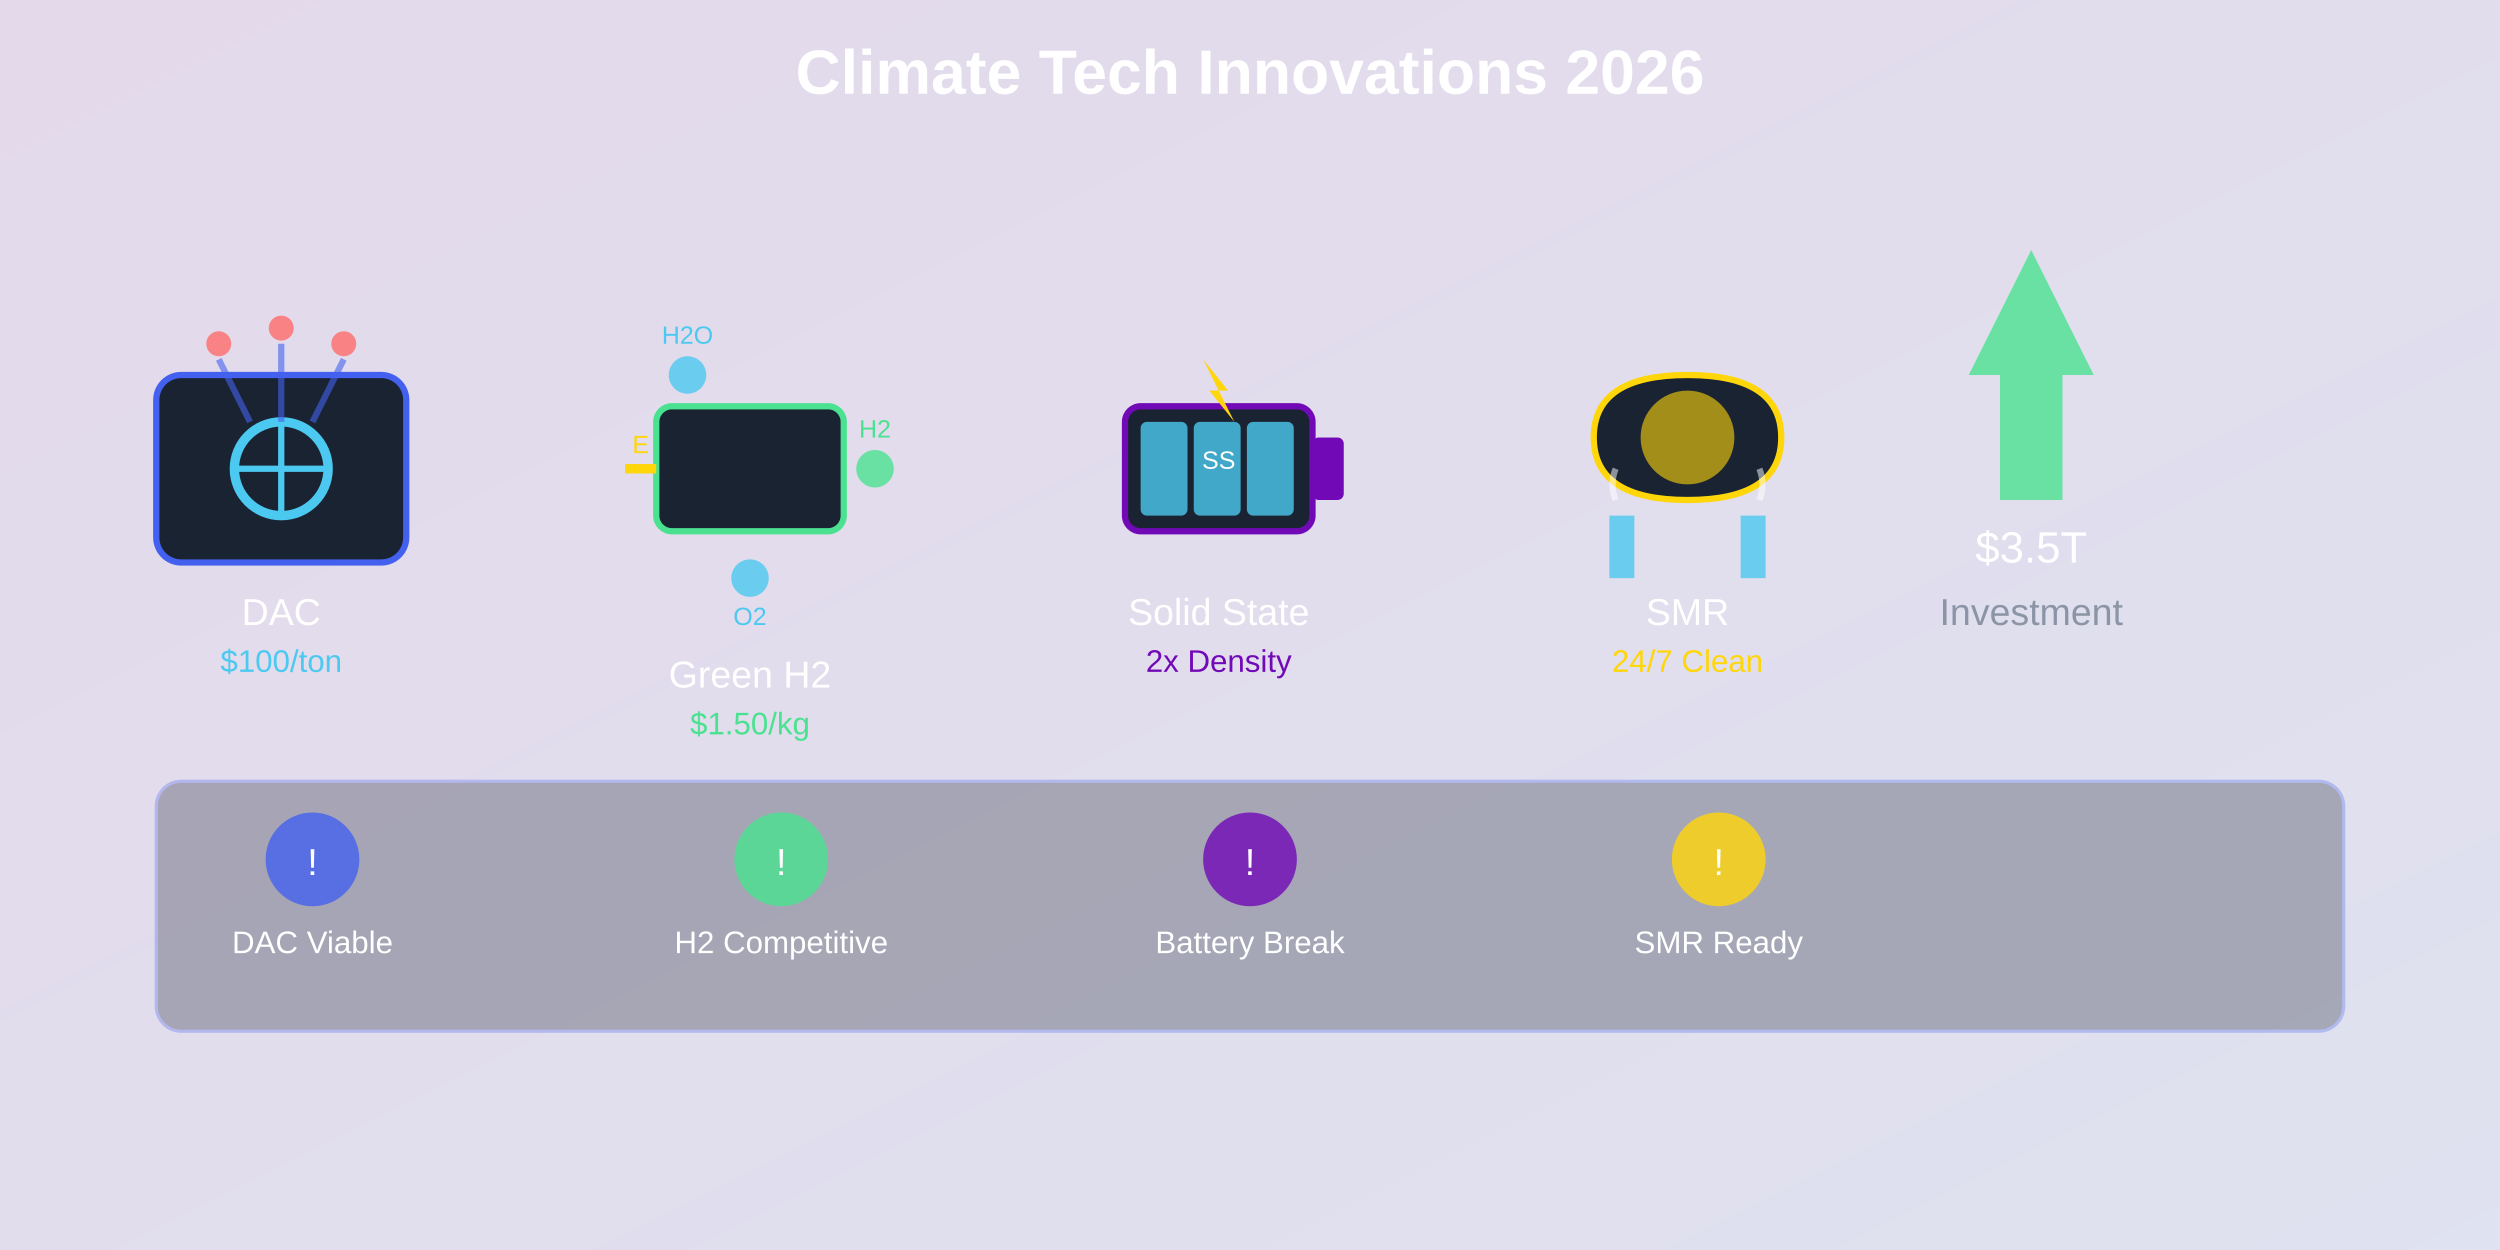
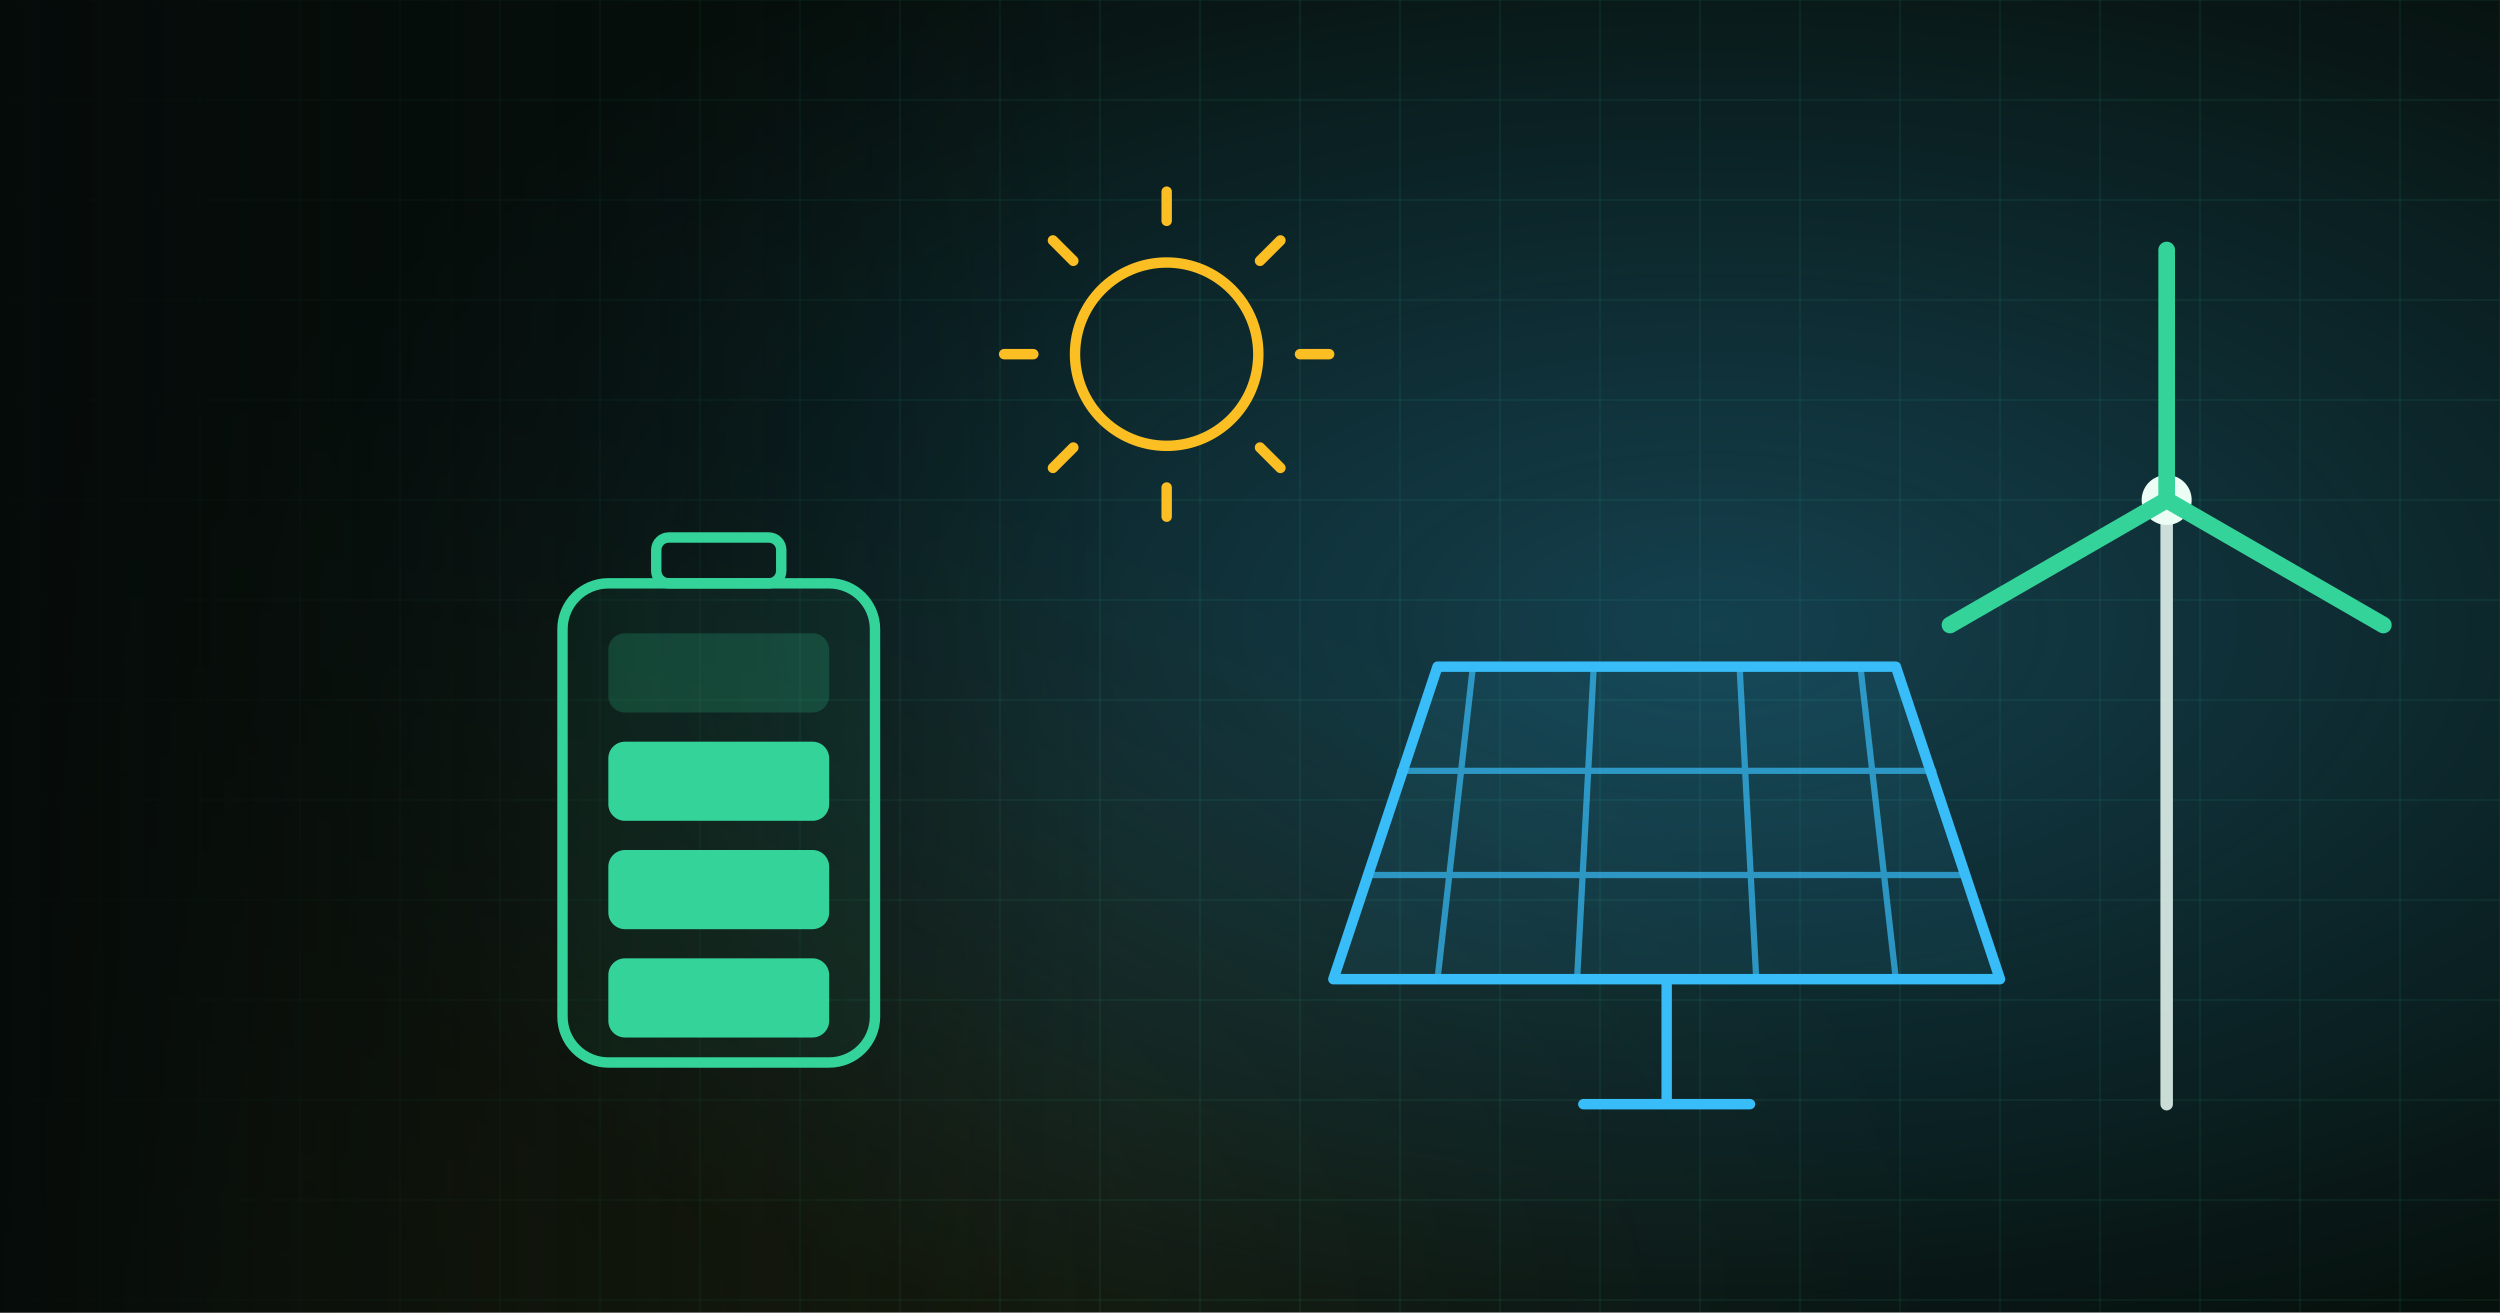
- <svg xmlns="http://www.w3.org/2000/svg" viewBox="0 0 800 400">
+ <svg xmlns="http://www.w3.org/2000/svg" width="1200" height="630" viewBox="0 0 1200 630" fill="none">
  <defs>
-     <linearGradient id="bgGrad" x1="0%" y1="0%" x2="100%" y2="100%">
-       <stop offset="0%" style="stop-color:#7209b7;stop-opacity:0.1" />
-       <stop offset="100%" style="stop-color:#4361ee;stop-opacity:0.1" />
+     <radialGradient id="glow" cx="0.683" cy="0.476" r="0.6">
+       <stop offset="0" stop-color="#38bdf8" stop-opacity="0.28" />
+       <stop offset="1" stop-color="#38bdf8" stop-opacity="0" />
+     </radialGradient>
+     <radialGradient id="warm" cx="0.08" cy="1" r="0.7">
+       <stop offset="0" stop-color="#fbbf24" stop-opacity="0.10" />
+       <stop offset="1" stop-color="#fbbf24" stop-opacity="0" />
+     </radialGradient>
+     <linearGradient id="fade" x1="0" y1="0" x2="1" y2="0">
+       <stop offset="0" stop-color="#050b09" stop-opacity="1" />
+       <stop offset="0.45" stop-color="#050b09" stop-opacity="0" />
    </linearGradient>
-     <linearGradient id="techGrad" x1="0%" y1="0%" x2="100%" y2="0%">
-       <stop offset="0%" style="stop-color:#4361ee;stop-opacity:0.8" />
-       <stop offset="50%" style="stop-color:#7209b7;stop-opacity:0.8" />
-       <stop offset="100%" style="stop-color:#4cc9f0;stop-opacity:0.8" />
+     <linearGradient id="bar" x1="0" y1="0" x2="0" y2="1">
+       <stop offset="0" stop-color="#34d399" />
+       <stop offset="1" stop-color="#10b981" stop-opacity="0.35" />
+     </linearGradient>
+     <linearGradient id="barGold" x1="0" y1="0" x2="0" y2="1">
+       <stop offset="0" stop-color="#fbbf24" />
+       <stop offset="1" stop-color="#fbbf24" stop-opacity="0.3" />
    </linearGradient>
  </defs>
-   <rect width="800" height="400" fill="url(#bgGrad)" />
-   <g transform="translate(50, 100)">
-     <rect x="0" y="20" width="80" height="60" rx="8" fill="#1a2332" stroke="#4361ee" stroke-width="2" />
-     <circle cx="40" cy="50" r="15" fill="none" stroke="#4cc9f0" stroke-width="3" />
-     <line x1="40" y1="35" x2="40" y2="65" stroke="#4cc9f0" stroke-width="2" />
-     <line x1="25" y1="50" x2="55" y2="50" stroke="#4cc9f0" stroke-width="2" />
-     <circle cx="20" cy="10" r="4" fill="#ff6b6b" opacity="0.8" />
-     <circle cx="40" cy="5" r="4" fill="#ff6b6b" opacity="0.8" />
-     <circle cx="60" cy="10" r="4" fill="#ff6b6b" opacity="0.8" />
-     <path d="M 20 15 L 30 35" stroke="#4361ee" stroke-width="2" opacity="0.6" />
-     <path d="M 40 10 L 40 35" stroke="#4361ee" stroke-width="2" opacity="0.6" />
-     <path d="M 60 15 L 50 35" stroke="#4361ee" stroke-width="2" opacity="0.6" />
-     <text x="40" y="100" fill="#ffffff" font-family="Arial, sans-serif" font-size="12" text-anchor="middle">DAC</text>
-     <text x="40" y="115" fill="#4cc9f0" font-family="Arial, sans-serif" font-size="10" text-anchor="middle">$100/ton</text>
+   <rect width="1200" height="630" fill="#06100c" />
+   <g stroke="#34d399" stroke-opacity="0.07" stroke-width="1">
+     <path d="M0 0V630" />
+     <path d="M48 0V630" />
+     <path d="M96 0V630" />
+     <path d="M144 0V630" />
+     <path d="M192 0V630" />
+     <path d="M240 0V630" />
+     <path d="M288 0V630" />
+     <path d="M336 0V630" />
+     <path d="M384 0V630" />
+     <path d="M432 0V630" />
+     <path d="M480 0V630" />
+     <path d="M528 0V630" />
+     <path d="M576 0V630" />
+     <path d="M624 0V630" />
+     <path d="M672 0V630" />
+     <path d="M720 0V630" />
+     <path d="M768 0V630" />
+     <path d="M816 0V630" />
+     <path d="M864 0V630" />
+     <path d="M912 0V630" />
+     <path d="M960 0V630" />
+     <path d="M1008 0V630" />
+     <path d="M1056 0V630" />
+     <path d="M1104 0V630" />
+     <path d="M1152 0V630" />
+     <path d="M1200 0V630" />
+     <path d="M0 0H1200" />
+     <path d="M0 48H1200" />
+     <path d="M0 96H1200" />
+     <path d="M0 144H1200" />
+     <path d="M0 192H1200" />
+     <path d="M0 240H1200" />
+     <path d="M0 288H1200" />
+     <path d="M0 336H1200" />
+     <path d="M0 384H1200" />
+     <path d="M0 432H1200" />
+     <path d="M0 480H1200" />
+     <path d="M0 528H1200" />
+     <path d="M0 576H1200" />
+     <path d="M0 624H1200" />
  </g>
-   <g transform="translate(200, 100)">
-     <rect x="10" y="30" width="60" height="40" rx="5" fill="#1a2332" stroke="#4ae290" stroke-width="2" />
-     <circle cx="20" cy="20" r="6" fill="#4cc9f0" opacity="0.8" />
-     <text x="20" y="10" fill="#4cc9f0" font-family="Arial, sans-serif" font-size="8" text-anchor="middle">H2O</text>
-     <path d="M 0 50 L 10 50" stroke="#ffd60a" stroke-width="3" />
-     <text x="5" y="45" fill="#ffd60a" font-family="Arial, sans-serif" font-size="8" text-anchor="middle">E</text>
-     <circle cx="80" cy="50" r="6" fill="#4ae290" opacity="0.8" />
-     <text x="80" y="40" fill="#4ae290" font-family="Arial, sans-serif" font-size="8" text-anchor="middle">H2</text>
-     <circle cx="40" cy="85" r="6" fill="#4cc9f0" opacity="0.8" />
-     <text x="40" y="100" fill="#4cc9f0" font-family="Arial, sans-serif" font-size="8" text-anchor="middle">O2</text>
-     <text x="40" y="120" fill="#ffffff" font-family="Arial, sans-serif" font-size="12" text-anchor="middle">Green H2</text>
-     <text x="40" y="135" fill="#4ae290" font-family="Arial, sans-serif" font-size="10" text-anchor="middle">$1.50/kg</text>
+   <rect width="1200" height="630" fill="url(#glow)" />
+   <rect width="1200" height="630" fill="url(#warm)" />
+   <rect width="1200" height="630" fill="url(#fade)" />
+   <g stroke-linecap="round" stroke-linejoin="round">
+     <path d="M640 470l50-150h220l50 150z" stroke="#38bdf8" stroke-width="5" fill="rgba(56,189,248,0.08)" />
+     <path d="M707 320l-17 150M765 320l-8 150M835 320l8 150M893 320l17 150M672 370h256M656 420h288" stroke="#38bdf8" stroke-opacity="0.7" stroke-width="3" />
+     <path d="M800 470v60M760 530h80" stroke="#38bdf8" stroke-width="5" />
+     <path d="M1040 530V250" stroke="#ecfdf5" stroke-opacity="0.85" stroke-width="6" />
+     <circle cx="1040" cy="240" r="12" fill="#ecfdf5" />
+     <path d="M1040 240L1040 120M1040 240l104 60M1040 240l-104 60" stroke="#34d399" stroke-width="8" />
+     <rect x="270" y="280" width="150" height="230" rx="22" stroke="#34d399" stroke-width="5" fill="rgba(52,211,153,0.06)" />
+     <rect x="315" y="258" width="60" height="22" rx="6" stroke="#34d399" stroke-width="5" />
+     <rect x="292" y="460" width="106" height="38" rx="8" fill="#34d399" />
+     <rect x="292" y="408" width="106" height="38" rx="8" fill="#34d399" />
+     <rect x="292" y="356" width="106" height="38" rx="8" fill="#34d399" />
+     <rect x="292" y="304" width="106" height="38" rx="8" fill="rgba(52,211,153,0.2)" />
+     <circle cx="560" cy="170" r="44" stroke="#fbbf24" stroke-width="5" />
+     <path d="M624 170l14 0" stroke="#fbbf24" stroke-width="5" />
+     <path d="M496 170l-14 0" stroke="#fbbf24" stroke-width="5" />
+     <path d="M560 234l0 14" stroke="#fbbf24" stroke-width="5" />
+     <path d="M560 106l0 -14" stroke="#fbbf24" stroke-width="5" />
+     <path d="M604.8 214.8l9.8 9.8" stroke="#fbbf24" stroke-width="5" />
+     <path d="M515.2 214.8l-9.8 9.8" stroke="#fbbf24" stroke-width="5" />
+     <path d="M604.8 125.2l9.8 -9.8" stroke="#fbbf24" stroke-width="5" />
+     <path d="M515.2 125.2l-9.8 -9.8" stroke="#fbbf24" stroke-width="5" />
  </g>
-   <g transform="translate(350, 100)">
-     <rect x="10" y="30" width="60" height="40" rx="5" fill="#1a2332" stroke="#7209b7" stroke-width="2" />
-     <rect x="70" y="40" width="10" height="20" rx="2" fill="#7209b7" />
-     <rect x="15" y="35" width="15" height="30" rx="2" fill="#4cc9f0" opacity="0.8" />
-     <rect x="32" y="35" width="15" height="30" rx="2" fill="#4cc9f0" opacity="0.8" />
-     <rect x="49" y="35" width="15" height="30" rx="2" fill="#4cc9f0" opacity="0.8" />
-     <text x="40" y="50" fill="#ffffff" font-family="Arial, sans-serif" font-size="8" text-anchor="middle">SS</text>
-     <path d="M 35 15 L 40 25 L 37 25 L 45 35 L 40 25 L 43 25 Z" fill="#ffd60a" />
-     <text x="40" y="100" fill="#ffffff" font-family="Arial, sans-serif" font-size="12" text-anchor="middle">Solid State</text>
-     <text x="40" y="115" fill="#7209b7" font-family="Arial, sans-serif" font-size="10" text-anchor="middle">2x Density</text>
-   </g>
-   <g transform="translate(500, 100)">
-     <path d="M 40 20 Q 10 20 10 40 Q 10 60 40 60 Q 70 60 70 40 Q 70 20 40 20" fill="#1a2332" stroke="#ffd60a" stroke-width="2" />
-     <circle cx="40" cy="40" r="15" fill="#ffd60a" opacity="0.6" />
-     <rect x="15" y="65" width="8" height="20" fill="#4cc9f0" opacity="0.8" />
-     <rect x="57" y="65" width="8" height="20" fill="#4cc9f0" opacity="0.8" />
-     <path d="M 17 60 Q 15 55 17 50" fill="none" stroke="#ffffff" stroke-width="2" opacity="0.5" />
-     <path d="M 63 60 Q 65 55 63 50" fill="none" stroke="#ffffff" stroke-width="2" opacity="0.5" />
-     <text x="40" y="100" fill="#ffffff" font-family="Arial, sans-serif" font-size="12" text-anchor="middle">SMR</text>
-     <text x="40" y="115" fill="#ffd60a" font-family="Arial, sans-serif" font-size="10" text-anchor="middle">24/7 Clean</text>
-   </g>
-   <g transform="translate(650, 80)">
-     <path d="M 0 0 L -20 40 L -10 40 L -10 80 L 10 80 L 10 40 L 20 40 Z" fill="#4ae290" opacity="0.8" />
-     <text x="0" y="100" fill="#ffffff" font-family="Arial, sans-serif" font-size="14" text-anchor="middle">$3.5T</text>
-     <text x="0" y="120" fill="#8b95a5" font-family="Arial, sans-serif" font-size="12" text-anchor="middle">Investment</text>
-   </g>
-   <g transform="translate(50, 250)">
-     <rect x="0" y="0" width="700" height="80" rx="8" fill="#1a2332" stroke="#4361ee" stroke-width="1" opacity="0.3" />
-     <g transform="translate(50, 25)">
-       <circle cx="0" cy="0" r="15" fill="#4361ee" opacity="0.8" />
-       <text x="0" y="5" fill="#ffffff" font-family="Arial, sans-serif" font-size="12" text-anchor="middle">!</text>
-       <text x="0" y="30" fill="#ffffff" font-family="Arial, sans-serif" font-size="10" text-anchor="middle">DAC Viable</text>
-     </g>
-     <g transform="translate(200, 25)">
-       <circle cx="0" cy="0" r="15" fill="#4ae290" opacity="0.8" />
-       <text x="0" y="5" fill="#ffffff" font-family="Arial, sans-serif" font-size="12" text-anchor="middle">!</text>
-       <text x="0" y="30" fill="#ffffff" font-family="Arial, sans-serif" font-size="10" text-anchor="middle">H2 Competitive</text>
-     </g>
-     <g transform="translate(350, 25)">
-       <circle cx="0" cy="0" r="15" fill="#7209b7" opacity="0.8" />
-       <text x="0" y="5" fill="#ffffff" font-family="Arial, sans-serif" font-size="12" text-anchor="middle">!</text>
-       <text x="0" y="30" fill="#ffffff" font-family="Arial, sans-serif" font-size="10" text-anchor="middle">Battery Break</text>
-     </g>
-     <g transform="translate(500, 25)">
-       <circle cx="0" cy="0" r="15" fill="#ffd60a" opacity="0.8" />
-       <text x="0" y="5" fill="#ffffff" font-family="Arial, sans-serif" font-size="12" text-anchor="middle">!</text>
-       <text x="0" y="30" fill="#ffffff" font-family="Arial, sans-serif" font-size="10" text-anchor="middle">SMR Ready</text>
-     </g>
-   </g>
-   <text x="400" y="30" fill="#ffffff" font-family="Arial, sans-serif" font-size="20" font-weight="bold" text-anchor="middle">Climate Tech Innovations 2026</text>
</svg>
